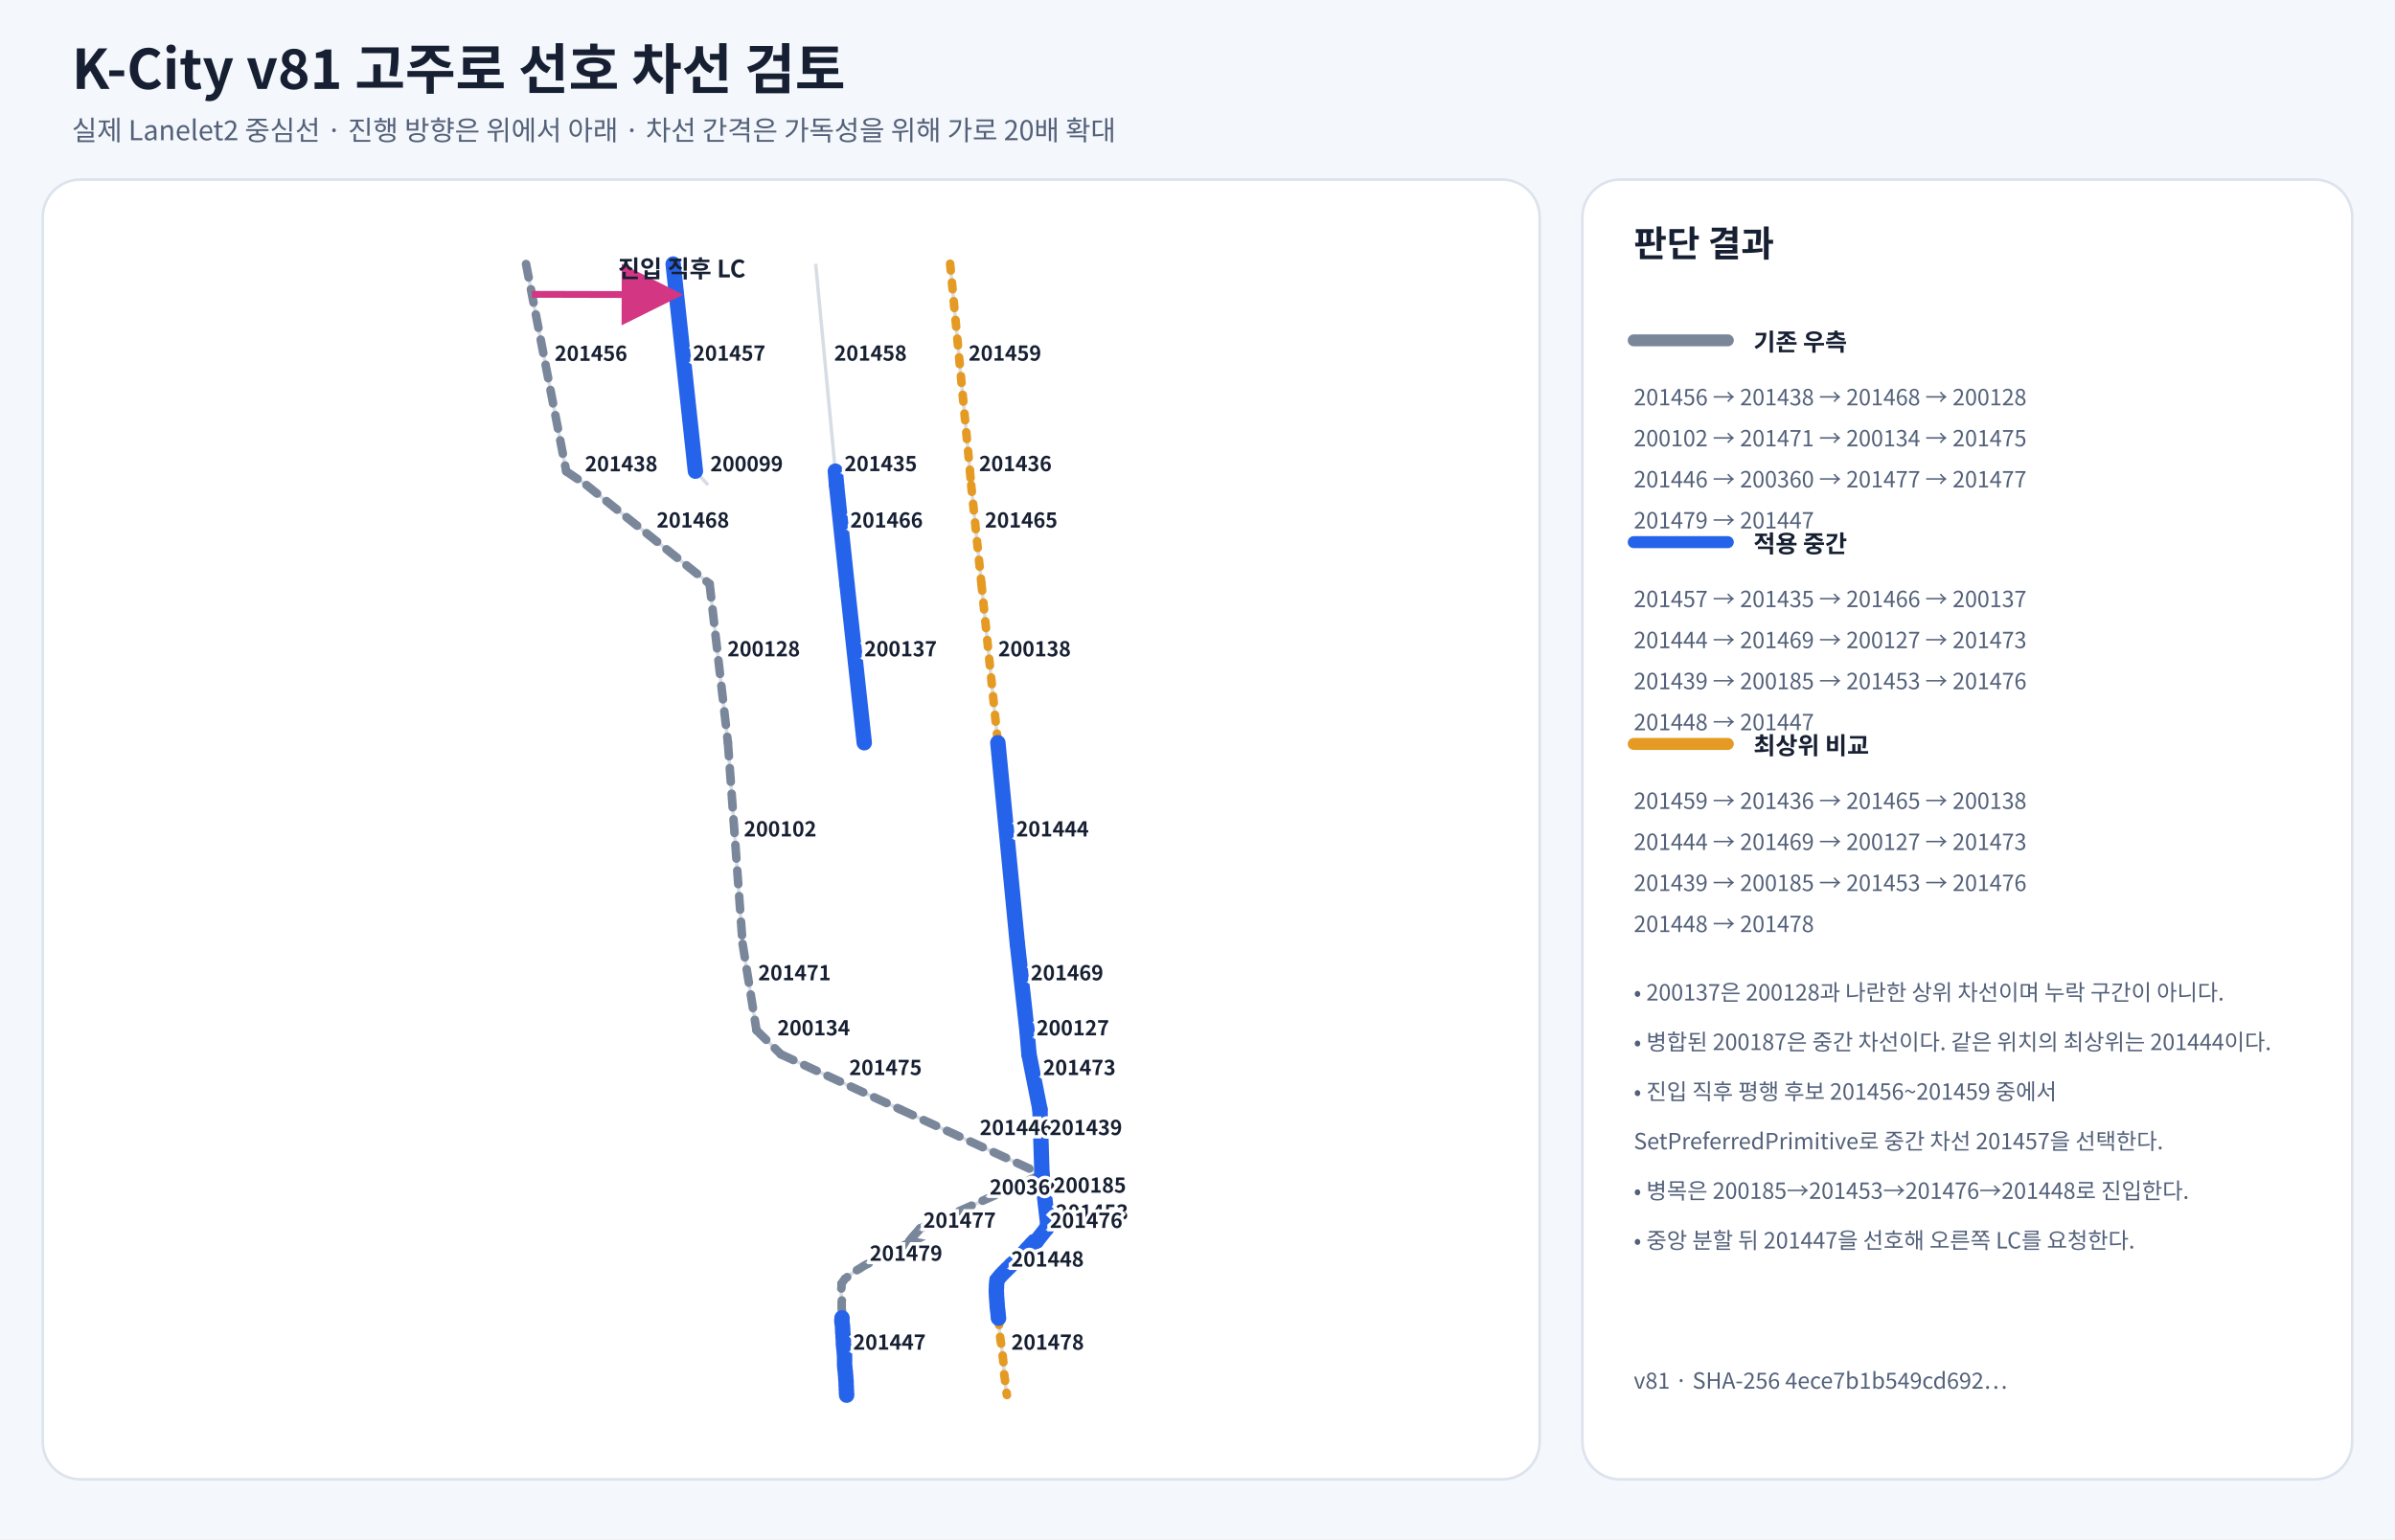
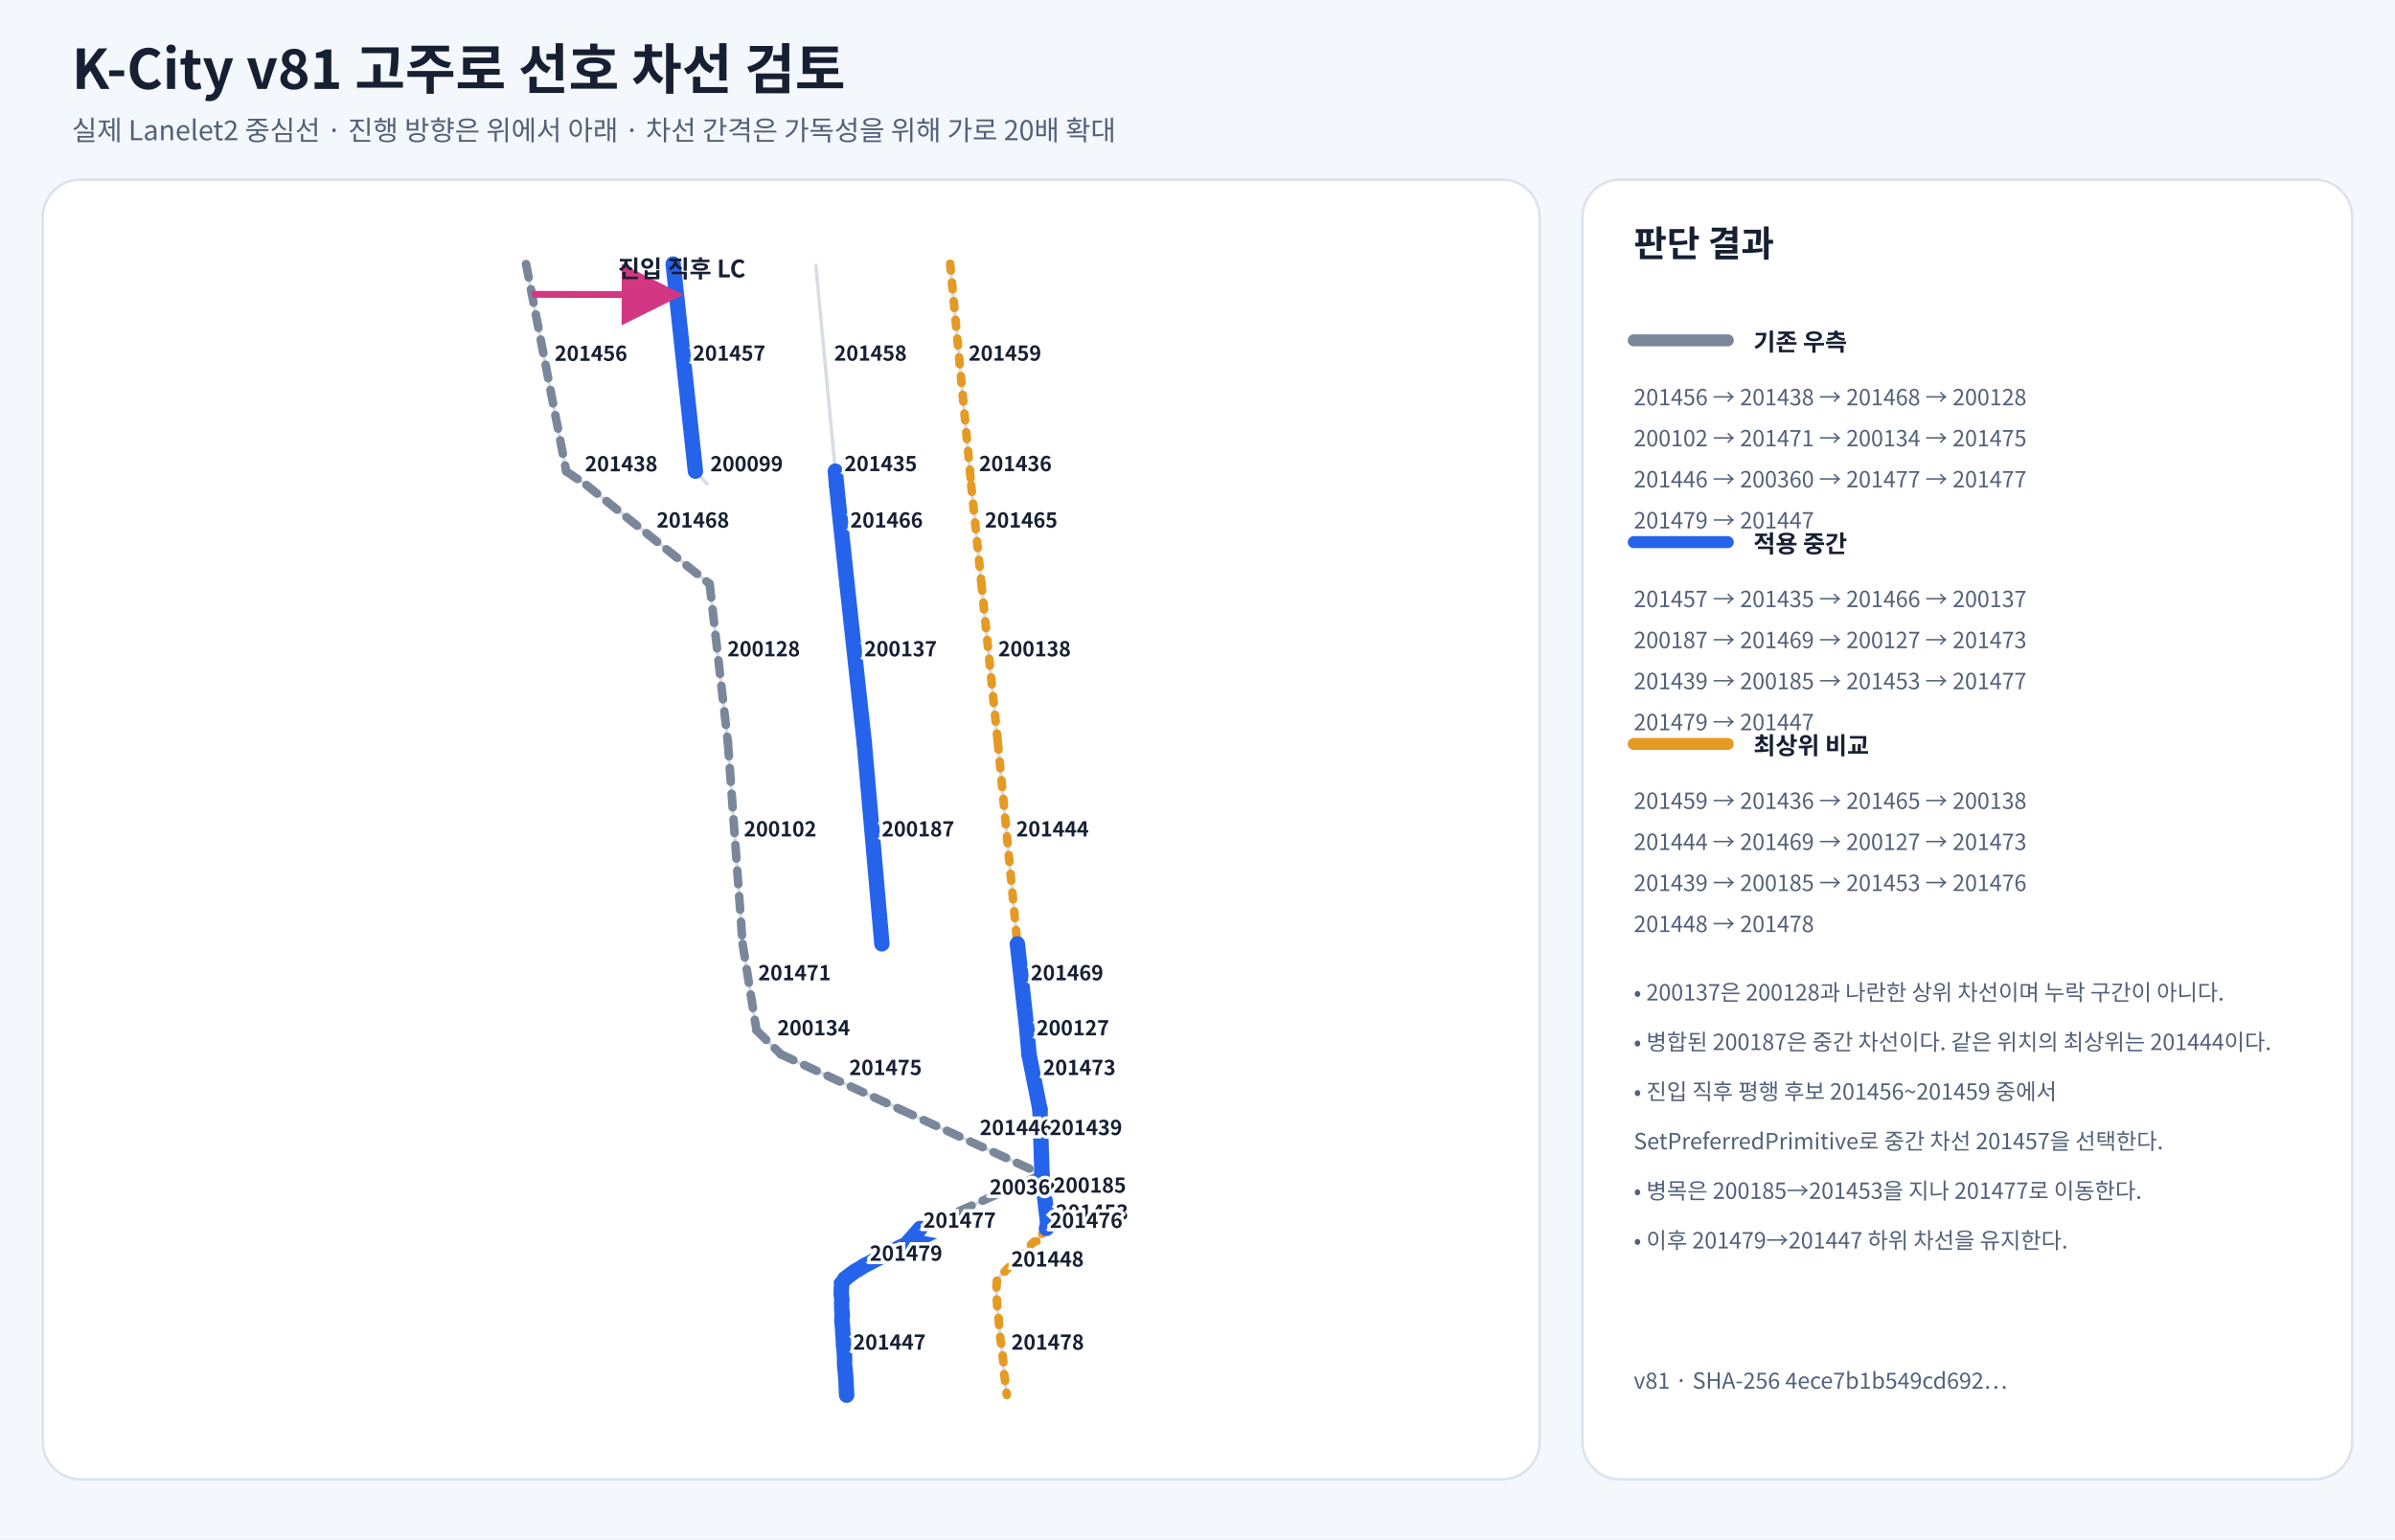
<svg xmlns="http://www.w3.org/2000/svg" width="1400" height="900" viewBox="0 0 1400 900" role="img" aria-labelledby="title desc">
  <defs>
    <style>
text { font-family: 'Noto Sans CJK KR', 'Noto Sans KR', sans-serif; fill: #172033; }
.title { font-size: 32px; font-weight: 700; }.subtitle { font-size: 16px; fill: #526079; }
.panel { fill: #fff; stroke: #dce3ed; stroke-width: 1.5; }.label { font-size: 14px; font-weight: 700; }
.small { font-size: 13px; fill: #526079; }.lane-id { font-size: 12px; font-weight: 700; paint-order: stroke; stroke: white; stroke-width: 4px; }
</style>
    <marker id="lc-arrow" markerWidth="9" markerHeight="9" refX="8" refY="4.5" orient="auto">
      <path d="M0,0 L9,4.5 L0,9 Z" fill="#d33682" />
    </marker>
  </defs>
  <rect width="1400" height="900" fill="#f4f7fb" />
  <text x="42" y="52" class="title">K-City v81 고주로 선호 차선 검토</text>
  <text x="42" y="82" class="subtitle">실제 Lanelet2 중심선 · 진행 방향은 위에서 아래 · 차선 간격은 가독성을 위해 가로 20배 확대</text>
  <rect x="25" y="105" width="875" height="760" rx="22" class="panel" />
  <rect x="925" y="105" width="450" height="760" rx="22" class="panel" />
  <text x="955" y="150" style="font-size:21px;font-weight:700">판단 결과</text>
  <path d="M 307.5,154.4 L 331.0,275.6" fill="none" stroke="#d7dde5" stroke-width="2" />
  <path d="M 331.0,275.6 L 342.8,283.6" fill="none" stroke="#d7dde5" stroke-width="2" />
  <path d="M 342.8,283.6 L 414.8,341.4" fill="none" stroke="#d7dde5" stroke-width="2" />
  <path d="M 414.8,341.4 L 425.5,434.2" fill="none" stroke="#d7dde5" stroke-width="2" />
  <path d="M 425.5,434.2 L 434.1,551.9" fill="none" stroke="#d7dde5" stroke-width="2" />
  <path d="M 434.1,551.9 L 442.2,602.4" fill="none" stroke="#d7dde5" stroke-width="2" />
  <path d="M 442.2,602.4 L 456.5,616.5" fill="none" stroke="#d7dde5" stroke-width="2" />
  <path d="M 456.5,616.5 L 526.3,648.7" fill="none" stroke="#d7dde5" stroke-width="2" />
  <path d="M 526.3,648.7 L 609.1,686.7" fill="none" stroke="#d7dde5" stroke-width="2" />
  <path d="M 609.1,686.7 L 537.9,718.3" fill="none" stroke="#d7dde5" stroke-width="2" />
  <path d="M 537.9,718.3 L 531.5,725.6" fill="none" stroke="#d7dde5" stroke-width="2" />
  <path d="M 531.5,725.6 L 533.1,725.9 L 532.0,726.4 L 530.9,727.0 L 529.7,727.6 L 528.6,728.1 L 527.4,728.7 L 526.3,729.2 L 525.1,729.8 L 524.0,730.4 L 522.9,730.9 L 521.8,731.5 L 520.7,732.0 L 519.6,732.6 L 518.6,733.2 L 517.5,733.7 L 516.4,734.3 L 515.3,734.8 L 514.2,735.4 L 513.1,736.0 L 512.0,736.5 L 510.9,737.1 L 509.9,737.6 L 508.8,738.2 L 507.7,738.8 L 506.6,739.3 L 505.5,739.9 L 504.6,740.4 L 503.7,741.0 L 502.8,741.6 L 501.9,742.1 L 500.9,742.7 L 500.0,743.2 L 499.1,743.8 L 498.3,744.4 L 497.6,744.9 L 496.9,745.5 L 496.1,746.0 L 495.4,746.6 L 494.7,747.2 L 493.9,747.7 L 493.5,748.3 L 493.1,748.9 L 492.7,749.4 L 492.3,750.0 L 491.9,750.5 L 491.9,751.1 L 491.9,751.7 L 491.9,752.2 L 491.9,752.8 L 491.8,753.4 L 491.8,753.9 L 491.8,754.5 L 491.8,755.0 L 491.8,755.6 L 491.7,756.2 L 491.7,756.7 L 491.8,757.3 L 491.9,757.8 L 491.9,758.4 L 492.0,759.0 L 492.1,759.5 L 492.1,760.1 L 492.1,760.7 L 492.0,761.2 L 492.0,761.8 L 492.0,762.3 L 492.0,762.9 L 492.0,763.5 L 492.0,764.0 L 492.0,764.6 L 492.0,765.2 L 492.1,765.7 L 492.1,766.3 L 492.2,766.8 L 492.2,767.4 L 492.3,768.0 L 492.3,768.5 L 492.4,769.1 L 492.3,769.7 L 492.3,770.2 L 492.2,770.6" fill="none" stroke="#d7dde5" stroke-width="2" />
  <path d="M 492.2,770.6 L 492.2,770.8 L 492.2,771.3 L 492.1,771.9 L 492.1,772.5 L 492.2,773.0 L 492.2,773.6 L 492.3,774.2 L 492.4,774.7 L 492.5,775.3 L 492.5,775.8 L 492.5,776.4 L 492.6,777.0 L 492.6,777.5 L 492.6,778.1 L 492.6,778.7 L 492.7,779.2 L 492.7,779.8 L 492.8,780.3 L 492.8,780.9 L 492.8,781.5 L 492.9,782.0 L 492.9,782.6 L 492.9,783.2 L 493.0,783.7 L 493.0,784.3 L 493.0,784.8 L 493.0,785.4 L 493.0,786.0 L 493.1,786.5 L 493.1,787.1 L 493.2,787.7 L 493.3,788.2 L 493.3,788.8 L 493.4,789.3 L 493.5,789.9 L 493.5,790.5 L 493.5,791.0 L 493.6,791.6 L 493.6,792.1 L 493.7,792.7 L 493.7,793.3 L 493.7,793.8 L 493.7,794.4 L 493.7,795.0 L 493.7,795.5 L 493.7,796.1 L 493.7,796.6 L 493.7,797.2 L 493.7,797.8 L 493.7,798.3 L 493.8,798.9 L 493.8,799.5 L 493.9,800.0 L 493.9,800.6 L 494.0,801.1 L 494.1,801.7 L 494.1,802.3 L 494.2,802.8 L 494.2,803.4 L 494.3,804.0 L 494.3,804.5 L 494.4,805.1 L 494.4,805.6 L 494.4,806.2 L 494.5,806.8 L 494.5,807.3 L 494.6,807.9 L 494.6,808.5 L 494.6,809.0 L 494.6,809.6 L 494.6,810.1 L 494.7,810.7 L 494.7,811.3 L 494.7,811.8 L 494.7,812.4 L 494.8,813.0 L 494.8,813.5 L 494.8,814.1 L 494.8,814.6 L 494.9,815.2 L 494.9,815.8" fill="none" stroke="#d7dde5" stroke-width="2" />
  <path d="M 393.5,154.4 L 406.5,275.5" fill="none" stroke="#d7dde5" stroke-width="2" />
  <path d="M 488.3,275.5 L 489.0,283.6" fill="none" stroke="#d7dde5" stroke-width="2" />
  <path d="M 489.0,283.6 L 495.1,341.4" fill="none" stroke="#d7dde5" stroke-width="2" />
  <path d="M 495.1,341.4 L 505.2,434.3" fill="none" stroke="#d7dde5" stroke-width="2" />
-   <path d="M 583.3,434.3 L 594.7,551.9" fill="none" stroke="#d7dde5" stroke-width="2" />
+   <path d="M 505.2,434.3 L 515.5,551.9" fill="none" stroke="#d7dde5" stroke-width="2" />
  <path d="M 594.7,551.9 L 600.3,602.4" fill="none" stroke="#d7dde5" stroke-width="2" />
  <path d="M 600.3,602.4 L 601.5,616.5" fill="none" stroke="#d7dde5" stroke-width="2" />
  <path d="M 601.5,616.5 L 607.9,648.7" fill="none" stroke="#d7dde5" stroke-width="2" />
  <path d="M 607.9,648.7 L 609.1,686.7" fill="none" stroke="#d7dde5" stroke-width="2" />
  <path d="M 609.1,686.7 L 612.5,716.1" fill="none" stroke="#d7dde5" stroke-width="2" />
  <path d="M 612.5,716.1 L 611.7,718.3" fill="none" stroke="#d7dde5" stroke-width="2" />
-   <path d="M 611.7,718.3 L 605.8,725.8" fill="none" stroke="#d7dde5" stroke-width="2" />
-   <path d="M 605.8,725.8 L 604.4,726.1 L 603.9,726.6 L 603.3,727.2 L 602.8,727.7 L 602.3,728.3 L 601.8,728.9 L 601.3,729.4 L 600.7,730.0 L 600.2,730.5 L 599.7,731.1 L 599.2,731.7 L 598.7,732.2 L 598.2,732.8 L 597.7,733.4 L 597.2,733.9 L 596.6,734.5 L 596.0,735.0 L 595.5,735.6 L 594.9,736.2 L 594.3,736.7 L 593.7,737.3 L 593.1,737.9 L 592.5,738.4 L 591.9,739.0 L 591.2,739.5 L 590.7,740.1 L 590.1,740.7 L 589.6,741.2 L 589.0,741.8 L 588.4,742.3 L 587.9,742.9 L 587.3,743.5 L 586.7,744.0 L 586.2,744.6 L 585.6,745.2 L 585.1,745.7 L 584.6,746.3 L 584.2,746.8 L 583.7,747.4 L 583.2,748.0 L 582.8,748.5 L 582.7,749.1 L 582.7,749.6 L 582.6,750.2 L 582.6,750.8 L 582.5,751.3 L 582.5,751.9 L 582.5,752.5 L 582.5,753.0 L 582.4,753.6 L 582.4,754.1 L 582.4,754.7 L 582.4,755.3 L 582.4,755.8 L 582.5,756.4 L 582.5,757.0 L 582.5,757.5 L 582.5,758.1 L 582.6,758.6 L 582.6,759.2 L 582.7,759.8 L 582.7,760.3 L 582.7,760.9 L 582.8,761.5 L 582.8,762.0 L 582.9,762.6 L 582.9,763.1 L 582.9,763.7 L 583.0,764.3 L 583.0,764.8 L 583.1,765.4 L 583.2,766.0 L 583.2,766.5 L 583.3,767.1 L 583.4,767.6 L 583.4,768.2 L 583.5,768.8 L 583.5,769.3 L 583.6,769.9 L 583.6,770.5 L 583.7,770.8" fill="none" stroke="#d7dde5" stroke-width="2" />
  <path d="M 555.4,154.2 L 567.0,275.5" fill="none" stroke="#d7dde5" stroke-width="2" />
  <path d="M 567.0,275.5 L 567.7,283.6" fill="none" stroke="#d7dde5" stroke-width="2" />
  <path d="M 567.7,283.6 L 573.7,341.4" fill="none" stroke="#d7dde5" stroke-width="2" />
  <path d="M 573.7,341.4 L 583.3,434.3" fill="none" stroke="#d7dde5" stroke-width="2" />
+   <path d="M 583.3,434.3 L 594.7,551.9" fill="none" stroke="#d7dde5" stroke-width="2" />
+   <path d="M 611.7,718.3 L 605.8,725.8" fill="none" stroke="#d7dde5" stroke-width="2" />
+   <path d="M 605.8,725.8 L 604.4,726.1 L 603.9,726.6 L 603.3,727.2 L 602.8,727.7 L 602.3,728.3 L 601.8,728.9 L 601.3,729.4 L 600.7,730.0 L 600.2,730.5 L 599.7,731.1 L 599.2,731.7 L 598.7,732.2 L 598.2,732.8 L 597.7,733.4 L 597.2,733.9 L 596.6,734.5 L 596.0,735.0 L 595.5,735.6 L 594.9,736.2 L 594.3,736.7 L 593.7,737.3 L 593.1,737.9 L 592.5,738.4 L 591.9,739.0 L 591.2,739.5 L 590.7,740.1 L 590.1,740.7 L 589.6,741.2 L 589.0,741.8 L 588.4,742.3 L 587.9,742.9 L 587.3,743.5 L 586.7,744.0 L 586.2,744.6 L 585.6,745.2 L 585.1,745.7 L 584.6,746.3 L 584.2,746.8 L 583.7,747.4 L 583.2,748.0 L 582.8,748.5 L 582.7,749.1 L 582.7,749.6 L 582.6,750.2 L 582.6,750.8 L 582.5,751.3 L 582.5,751.9 L 582.5,752.5 L 582.5,753.0 L 582.4,753.6 L 582.4,754.1 L 582.4,754.7 L 582.4,755.3 L 582.4,755.8 L 582.5,756.4 L 582.5,757.0 L 582.5,757.5 L 582.5,758.1 L 582.6,758.6 L 582.6,759.2 L 582.7,759.8 L 582.7,760.3 L 582.7,760.9 L 582.8,761.5 L 582.8,762.0 L 582.9,762.6 L 582.9,763.1 L 582.9,763.7 L 583.0,764.3 L 583.0,764.8 L 583.1,765.4 L 583.2,766.0 L 583.2,766.5 L 583.3,767.1 L 583.4,767.6 L 583.4,768.2 L 583.5,768.8 L 583.5,769.3 L 583.6,769.9 L 583.6,770.5 L 583.7,770.8" fill="none" stroke="#d7dde5" stroke-width="2" />
  <path d="M 583.7,770.8 L 583.7,771.0 L 583.7,771.6 L 583.8,772.1 L 583.8,772.7 L 583.9,773.3 L 583.9,773.8 L 584.0,774.4 L 584.0,775.0 L 584.1,775.5 L 584.2,776.1 L 584.2,776.6 L 584.2,777.2 L 584.3,777.8 L 584.3,778.3 L 584.3,778.9 L 584.4,779.4 L 584.4,780.0 L 584.4,780.6 L 584.5,781.1 L 584.6,781.7 L 584.7,782.3 L 584.8,782.8 L 584.8,783.4 L 584.9,783.9 L 585.0,784.5 L 585.1,785.1 L 585.2,785.6 L 585.3,786.2 L 585.4,786.8 L 585.5,787.3 L 585.5,787.9 L 585.6,788.4 L 585.7,789.0 L 585.7,789.6 L 585.8,790.1 L 585.9,790.7 L 585.9,791.3 L 586.0,791.8 L 586.1,792.4 L 586.1,792.9 L 586.2,793.5 L 586.2,794.1 L 586.3,794.6 L 586.4,795.2 L 586.4,795.8 L 586.5,796.3 L 586.6,796.9 L 586.6,797.4 L 586.6,798.0 L 586.7,798.6 L 586.7,799.1 L 586.7,799.7 L 586.8,800.3 L 586.8,800.8 L 586.8,801.4 L 586.8,801.9 L 586.9,802.5 L 586.9,803.1 L 587.0,803.6 L 587.1,804.2 L 587.2,804.8 L 587.2,805.3 L 587.3,805.9 L 587.4,806.4 L 587.5,807.0 L 587.5,807.6 L 587.6,808.1 L 587.7,808.7 L 587.7,809.3 L 587.8,809.8 L 587.8,810.4 L 587.9,810.9 L 587.9,811.5 L 588.0,812.1 L 588.1,812.6 L 588.2,813.2 L 588.3,813.7 L 588.4,814.3 L 588.4,814.9 L 588.5,815.4 L 588.6,815.7" fill="none" stroke="#d7dde5" stroke-width="2" />
  <path d="M 476.8,154.3 L 488.3,275.5" fill="none" stroke="#d7dde5" stroke-width="2" />
  <path d="M 406.5,275.5 L 413.9,283.6" fill="none" stroke="#d7dde5" stroke-width="2" />
  <path d="M 307.5,154.4 L 331.0,275.6" fill="none" stroke="#7a879b" stroke-width="5" stroke-linecap="round" stroke-dasharray="8 7" />
  <path d="M 331.0,275.6 L 342.8,283.6" fill="none" stroke="#7a879b" stroke-width="5" stroke-linecap="round" stroke-dasharray="8 7" />
  <path d="M 342.8,283.6 L 414.8,341.4" fill="none" stroke="#7a879b" stroke-width="5" stroke-linecap="round" stroke-dasharray="8 7" />
  <path d="M 414.8,341.4 L 425.5,434.2" fill="none" stroke="#7a879b" stroke-width="5" stroke-linecap="round" stroke-dasharray="8 7" />
  <path d="M 425.5,434.2 L 434.1,551.9" fill="none" stroke="#7a879b" stroke-width="5" stroke-linecap="round" stroke-dasharray="8 7" />
  <path d="M 434.1,551.9 L 442.2,602.4" fill="none" stroke="#7a879b" stroke-width="5" stroke-linecap="round" stroke-dasharray="8 7" />
  <path d="M 442.2,602.4 L 456.5,616.5" fill="none" stroke="#7a879b" stroke-width="5" stroke-linecap="round" stroke-dasharray="8 7" />
  <path d="M 456.5,616.5 L 526.3,648.7" fill="none" stroke="#7a879b" stroke-width="5" stroke-linecap="round" stroke-dasharray="8 7" />
  <path d="M 526.3,648.7 L 609.1,686.7" fill="none" stroke="#7a879b" stroke-width="5" stroke-linecap="round" stroke-dasharray="8 7" />
  <path d="M 609.1,686.7 L 537.9,718.3" fill="none" stroke="#7a879b" stroke-width="5" stroke-linecap="round" stroke-dasharray="8 7" />
  <path d="M 537.9,718.3 L 531.5,725.6" fill="none" stroke="#7a879b" stroke-width="5" stroke-linecap="round" stroke-dasharray="8 7" />
  <path d="M 537.9,718.3 L 531.5,725.6" fill="none" stroke="#7a879b" stroke-width="5" stroke-linecap="round" stroke-dasharray="8 7" />
  <path d="M 531.5,725.6 L 533.1,725.9 L 532.0,726.4 L 530.9,727.0 L 529.7,727.6 L 528.6,728.1 L 527.4,728.7 L 526.3,729.2 L 525.1,729.8 L 524.0,730.4 L 522.9,730.9 L 521.8,731.5 L 520.7,732.0 L 519.6,732.6 L 518.6,733.2 L 517.5,733.7 L 516.4,734.3 L 515.3,734.8 L 514.2,735.4 L 513.1,736.0 L 512.0,736.5 L 510.9,737.1 L 509.9,737.6 L 508.8,738.2 L 507.7,738.8 L 506.6,739.3 L 505.5,739.9 L 504.6,740.4 L 503.7,741.0 L 502.8,741.6 L 501.9,742.1 L 500.9,742.7 L 500.0,743.2 L 499.1,743.8 L 498.3,744.4 L 497.6,744.9 L 496.9,745.5 L 496.1,746.0 L 495.4,746.6 L 494.7,747.2 L 493.9,747.7 L 493.5,748.3 L 493.1,748.9 L 492.7,749.4 L 492.3,750.0 L 491.9,750.5 L 491.9,751.1 L 491.9,751.7 L 491.9,752.2 L 491.9,752.8 L 491.8,753.4 L 491.8,753.9 L 491.8,754.5 L 491.8,755.0 L 491.8,755.6 L 491.7,756.2 L 491.7,756.7 L 491.8,757.3 L 491.9,757.8 L 491.9,758.4 L 492.0,759.0 L 492.1,759.5 L 492.1,760.1 L 492.1,760.7 L 492.0,761.2 L 492.0,761.8 L 492.0,762.3 L 492.0,762.9 L 492.0,763.5 L 492.0,764.0 L 492.0,764.6 L 492.0,765.2 L 492.1,765.7 L 492.1,766.3 L 492.2,766.8 L 492.2,767.4 L 492.3,768.0 L 492.3,768.5 L 492.4,769.1 L 492.3,769.7 L 492.3,770.2 L 492.2,770.6" fill="none" stroke="#7a879b" stroke-width="5" stroke-linecap="round" stroke-dasharray="8 7" />
  <path d="M 492.2,770.6 L 492.2,770.8 L 492.2,771.3 L 492.1,771.9 L 492.1,772.5 L 492.2,773.0 L 492.2,773.6 L 492.3,774.2 L 492.4,774.7 L 492.5,775.3 L 492.5,775.8 L 492.5,776.4 L 492.6,777.0 L 492.6,777.5 L 492.6,778.1 L 492.6,778.7 L 492.7,779.2 L 492.7,779.8 L 492.8,780.3 L 492.8,780.9 L 492.8,781.5 L 492.9,782.0 L 492.9,782.6 L 492.9,783.2 L 493.0,783.7 L 493.0,784.3 L 493.0,784.8 L 493.0,785.4 L 493.0,786.0 L 493.1,786.5 L 493.1,787.1 L 493.2,787.7 L 493.3,788.2 L 493.3,788.8 L 493.4,789.3 L 493.5,789.9 L 493.5,790.5 L 493.5,791.0 L 493.6,791.6 L 493.6,792.1 L 493.7,792.7 L 493.7,793.3 L 493.7,793.8 L 493.7,794.4 L 493.7,795.0 L 493.7,795.5 L 493.7,796.1 L 493.7,796.6 L 493.7,797.2 L 493.7,797.8 L 493.7,798.3 L 493.8,798.9 L 493.8,799.5 L 493.9,800.0 L 493.9,800.6 L 494.0,801.1 L 494.1,801.7 L 494.1,802.3 L 494.2,802.8 L 494.2,803.4 L 494.3,804.0 L 494.3,804.5 L 494.4,805.1 L 494.4,805.6 L 494.4,806.2 L 494.5,806.8 L 494.5,807.3 L 494.6,807.9 L 494.6,808.5 L 494.6,809.0 L 494.6,809.6 L 494.6,810.1 L 494.7,810.7 L 494.7,811.3 L 494.7,811.8 L 494.7,812.4 L 494.8,813.0 L 494.8,813.5 L 494.8,814.1 L 494.8,814.6 L 494.9,815.2 L 494.9,815.8" fill="none" stroke="#7a879b" stroke-width="5" stroke-linecap="round" stroke-dasharray="8 7" />
  <path d="M 555.4,154.2 L 567.0,275.5" fill="none" stroke="#e59a23" stroke-width="5" stroke-linecap="round" stroke-dasharray="4 7" />
  <path d="M 567.0,275.5 L 567.7,283.6" fill="none" stroke="#e59a23" stroke-width="5" stroke-linecap="round" stroke-dasharray="4 7" />
  <path d="M 567.7,283.6 L 573.7,341.4" fill="none" stroke="#e59a23" stroke-width="5" stroke-linecap="round" stroke-dasharray="4 7" />
  <path d="M 573.7,341.4 L 583.3,434.3" fill="none" stroke="#e59a23" stroke-width="5" stroke-linecap="round" stroke-dasharray="4 7" />
  <path d="M 583.3,434.3 L 594.7,551.9" fill="none" stroke="#e59a23" stroke-width="5" stroke-linecap="round" stroke-dasharray="4 7" />
  <path d="M 594.7,551.9 L 600.3,602.4" fill="none" stroke="#e59a23" stroke-width="5" stroke-linecap="round" stroke-dasharray="4 7" />
  <path d="M 600.3,602.4 L 601.5,616.5" fill="none" stroke="#e59a23" stroke-width="5" stroke-linecap="round" stroke-dasharray="4 7" />
  <path d="M 601.5,616.5 L 607.9,648.7" fill="none" stroke="#e59a23" stroke-width="5" stroke-linecap="round" stroke-dasharray="4 7" />
  <path d="M 607.9,648.7 L 609.1,686.7" fill="none" stroke="#e59a23" stroke-width="5" stroke-linecap="round" stroke-dasharray="4 7" />
  <path d="M 609.1,686.7 L 612.5,716.1" fill="none" stroke="#e59a23" stroke-width="5" stroke-linecap="round" stroke-dasharray="4 7" />
  <path d="M 612.5,716.1 L 611.7,718.3" fill="none" stroke="#e59a23" stroke-width="5" stroke-linecap="round" stroke-dasharray="4 7" />
  <path d="M 611.7,718.3 L 605.8,725.8" fill="none" stroke="#e59a23" stroke-width="5" stroke-linecap="round" stroke-dasharray="4 7" />
  <path d="M 605.8,725.8 L 604.4,726.1 L 603.9,726.6 L 603.3,727.2 L 602.8,727.7 L 602.3,728.3 L 601.8,728.9 L 601.3,729.4 L 600.7,730.0 L 600.2,730.5 L 599.7,731.1 L 599.2,731.7 L 598.7,732.2 L 598.2,732.8 L 597.7,733.4 L 597.2,733.9 L 596.6,734.5 L 596.0,735.0 L 595.5,735.6 L 594.9,736.2 L 594.3,736.7 L 593.7,737.3 L 593.1,737.9 L 592.5,738.4 L 591.9,739.0 L 591.2,739.5 L 590.7,740.1 L 590.1,740.7 L 589.6,741.2 L 589.0,741.8 L 588.4,742.3 L 587.9,742.9 L 587.3,743.5 L 586.7,744.0 L 586.2,744.6 L 585.6,745.2 L 585.1,745.7 L 584.6,746.3 L 584.2,746.8 L 583.7,747.4 L 583.2,748.0 L 582.8,748.5 L 582.7,749.1 L 582.7,749.6 L 582.6,750.2 L 582.6,750.8 L 582.5,751.3 L 582.5,751.9 L 582.5,752.5 L 582.5,753.0 L 582.4,753.6 L 582.4,754.1 L 582.4,754.7 L 582.4,755.3 L 582.4,755.8 L 582.5,756.4 L 582.5,757.0 L 582.5,757.5 L 582.5,758.1 L 582.6,758.6 L 582.6,759.2 L 582.7,759.8 L 582.7,760.3 L 582.7,760.9 L 582.8,761.5 L 582.8,762.0 L 582.9,762.6 L 582.9,763.1 L 582.9,763.7 L 583.0,764.3 L 583.0,764.8 L 583.1,765.4 L 583.2,766.0 L 583.2,766.5 L 583.3,767.1 L 583.4,767.6 L 583.4,768.2 L 583.5,768.8 L 583.5,769.3 L 583.6,769.9 L 583.6,770.5 L 583.7,770.8" fill="none" stroke="#e59a23" stroke-width="5" stroke-linecap="round" stroke-dasharray="4 7" />
  <path d="M 583.7,770.8 L 583.7,771.0 L 583.7,771.6 L 583.8,772.1 L 583.8,772.7 L 583.9,773.3 L 583.9,773.8 L 584.0,774.4 L 584.0,775.0 L 584.1,775.5 L 584.2,776.1 L 584.2,776.6 L 584.2,777.2 L 584.3,777.8 L 584.3,778.3 L 584.3,778.9 L 584.4,779.4 L 584.4,780.0 L 584.4,780.6 L 584.5,781.1 L 584.6,781.7 L 584.7,782.3 L 584.8,782.8 L 584.8,783.4 L 584.9,783.9 L 585.0,784.5 L 585.1,785.1 L 585.2,785.6 L 585.3,786.2 L 585.4,786.8 L 585.5,787.3 L 585.5,787.9 L 585.6,788.4 L 585.7,789.0 L 585.7,789.6 L 585.8,790.1 L 585.9,790.7 L 585.9,791.3 L 586.0,791.8 L 586.1,792.4 L 586.1,792.9 L 586.2,793.5 L 586.2,794.1 L 586.3,794.6 L 586.4,795.2 L 586.4,795.8 L 586.5,796.3 L 586.6,796.9 L 586.6,797.4 L 586.6,798.0 L 586.7,798.6 L 586.7,799.1 L 586.7,799.7 L 586.8,800.3 L 586.8,800.8 L 586.8,801.4 L 586.8,801.9 L 586.9,802.5 L 586.9,803.1 L 587.0,803.6 L 587.1,804.2 L 587.2,804.8 L 587.2,805.3 L 587.3,805.9 L 587.4,806.4 L 587.5,807.0 L 587.5,807.6 L 587.6,808.1 L 587.7,808.7 L 587.7,809.3 L 587.8,809.8 L 587.8,810.4 L 587.9,810.9 L 587.9,811.5 L 588.0,812.1 L 588.1,812.6 L 588.2,813.2 L 588.3,813.7 L 588.4,814.3 L 588.4,814.9 L 588.5,815.4 L 588.6,815.7" fill="none" stroke="#e59a23" stroke-width="5" stroke-linecap="round" stroke-dasharray="4 7" />
  <path d="M 393.5,154.4 L 406.5,275.5" fill="none" stroke="#2563eb" stroke-width="9" stroke-linecap="round" />
  <path d="M 488.3,275.5 L 489.0,283.6" fill="none" stroke="#2563eb" stroke-width="9" stroke-linecap="round" />
  <path d="M 489.0,283.6 L 495.1,341.4" fill="none" stroke="#2563eb" stroke-width="9" stroke-linecap="round" />
  <path d="M 495.1,341.4 L 505.2,434.3" fill="none" stroke="#2563eb" stroke-width="9" stroke-linecap="round" />
-   <path d="M 583.3,434.3 L 594.7,551.9" fill="none" stroke="#2563eb" stroke-width="9" stroke-linecap="round" />
+   <path d="M 505.2,434.3 L 515.5,551.9" fill="none" stroke="#2563eb" stroke-width="9" stroke-linecap="round" />
  <path d="M 594.7,551.9 L 600.3,602.4" fill="none" stroke="#2563eb" stroke-width="9" stroke-linecap="round" />
  <path d="M 600.3,602.4 L 601.5,616.5" fill="none" stroke="#2563eb" stroke-width="9" stroke-linecap="round" />
  <path d="M 601.5,616.5 L 607.9,648.7" fill="none" stroke="#2563eb" stroke-width="9" stroke-linecap="round" />
  <path d="M 607.9,648.7 L 609.1,686.7" fill="none" stroke="#2563eb" stroke-width="9" stroke-linecap="round" />
  <path d="M 609.1,686.7 L 612.5,716.1" fill="none" stroke="#2563eb" stroke-width="9" stroke-linecap="round" />
  <path d="M 612.5,716.1 L 611.7,718.3" fill="none" stroke="#2563eb" stroke-width="9" stroke-linecap="round" />
-   <path d="M 611.7,718.3 L 605.8,725.8" fill="none" stroke="#2563eb" stroke-width="9" stroke-linecap="round" />
-   <path d="M 605.8,725.8 L 604.4,726.1 L 603.9,726.6 L 603.3,727.2 L 602.8,727.7 L 602.3,728.3 L 601.8,728.9 L 601.3,729.4 L 600.7,730.0 L 600.2,730.5 L 599.7,731.1 L 599.2,731.7 L 598.7,732.2 L 598.2,732.8 L 597.7,733.4 L 597.2,733.9 L 596.6,734.5 L 596.0,735.0 L 595.5,735.6 L 594.9,736.2 L 594.3,736.7 L 593.7,737.3 L 593.1,737.9 L 592.5,738.4 L 591.9,739.0 L 591.2,739.5 L 590.7,740.1 L 590.1,740.7 L 589.6,741.2 L 589.0,741.8 L 588.4,742.3 L 587.9,742.9 L 587.3,743.5 L 586.7,744.0 L 586.2,744.6 L 585.6,745.2 L 585.1,745.7 L 584.6,746.3 L 584.2,746.8 L 583.7,747.4 L 583.2,748.0 L 582.8,748.5 L 582.7,749.1 L 582.7,749.6 L 582.6,750.2 L 582.6,750.8 L 582.5,751.3 L 582.5,751.9 L 582.5,752.5 L 582.5,753.0 L 582.4,753.6 L 582.4,754.1 L 582.4,754.7 L 582.4,755.3 L 582.4,755.8 L 582.5,756.4 L 582.5,757.0 L 582.5,757.5 L 582.5,758.1 L 582.6,758.6 L 582.6,759.2 L 582.7,759.8 L 582.7,760.3 L 582.7,760.9 L 582.8,761.5 L 582.8,762.0 L 582.9,762.6 L 582.9,763.1 L 582.9,763.7 L 583.0,764.3 L 583.0,764.8 L 583.1,765.4 L 583.2,766.0 L 583.2,766.5 L 583.3,767.1 L 583.4,767.6 L 583.4,768.2 L 583.5,768.8 L 583.5,769.3 L 583.6,769.9 L 583.6,770.5 L 583.7,770.8" fill="none" stroke="#2563eb" stroke-width="9" stroke-linecap="round" />
+   <path d="M 537.9,718.3 L 531.5,725.6" fill="none" stroke="#2563eb" stroke-width="9" stroke-linecap="round" />
+   <path d="M 531.5,725.6 L 533.1,725.9 L 532.0,726.4 L 530.9,727.0 L 529.7,727.6 L 528.6,728.1 L 527.4,728.7 L 526.3,729.2 L 525.1,729.8 L 524.0,730.4 L 522.9,730.9 L 521.8,731.5 L 520.7,732.0 L 519.6,732.6 L 518.6,733.2 L 517.5,733.7 L 516.4,734.3 L 515.3,734.8 L 514.2,735.4 L 513.1,736.0 L 512.0,736.5 L 510.9,737.1 L 509.9,737.6 L 508.8,738.2 L 507.7,738.8 L 506.6,739.3 L 505.5,739.9 L 504.6,740.4 L 503.7,741.0 L 502.8,741.6 L 501.9,742.1 L 500.9,742.7 L 500.0,743.2 L 499.1,743.8 L 498.3,744.4 L 497.6,744.9 L 496.9,745.5 L 496.1,746.0 L 495.4,746.6 L 494.7,747.2 L 493.9,747.7 L 493.5,748.3 L 493.1,748.9 L 492.7,749.4 L 492.3,750.0 L 491.9,750.5 L 491.9,751.1 L 491.9,751.7 L 491.9,752.2 L 491.9,752.8 L 491.8,753.4 L 491.8,753.9 L 491.8,754.5 L 491.8,755.0 L 491.8,755.6 L 491.7,756.2 L 491.7,756.7 L 491.8,757.3 L 491.9,757.8 L 491.9,758.4 L 492.0,759.0 L 492.1,759.5 L 492.1,760.1 L 492.1,760.7 L 492.0,761.2 L 492.0,761.8 L 492.0,762.3 L 492.0,762.9 L 492.0,763.5 L 492.0,764.0 L 492.0,764.6 L 492.0,765.2 L 492.1,765.7 L 492.1,766.3 L 492.2,766.8 L 492.2,767.4 L 492.3,768.0 L 492.3,768.5 L 492.4,769.1 L 492.3,769.7 L 492.3,770.2 L 492.2,770.6" fill="none" stroke="#2563eb" stroke-width="9" stroke-linecap="round" />
  <path d="M 492.2,770.6 L 492.2,770.8 L 492.2,771.3 L 492.1,771.9 L 492.1,772.5 L 492.2,773.0 L 492.2,773.6 L 492.3,774.2 L 492.4,774.7 L 492.5,775.3 L 492.5,775.8 L 492.5,776.4 L 492.6,777.0 L 492.6,777.5 L 492.6,778.1 L 492.6,778.7 L 492.7,779.2 L 492.7,779.8 L 492.8,780.3 L 492.8,780.9 L 492.8,781.5 L 492.9,782.0 L 492.9,782.6 L 492.9,783.2 L 493.0,783.7 L 493.0,784.3 L 493.0,784.8 L 493.0,785.4 L 493.0,786.0 L 493.1,786.5 L 493.1,787.1 L 493.2,787.7 L 493.3,788.2 L 493.3,788.8 L 493.4,789.3 L 493.5,789.9 L 493.5,790.5 L 493.5,791.0 L 493.6,791.6 L 493.6,792.1 L 493.7,792.7 L 493.7,793.3 L 493.7,793.8 L 493.7,794.4 L 493.7,795.0 L 493.7,795.5 L 493.7,796.1 L 493.7,796.6 L 493.7,797.2 L 493.7,797.8 L 493.7,798.3 L 493.8,798.9 L 493.8,799.5 L 493.9,800.0 L 493.9,800.6 L 494.0,801.1 L 494.1,801.7 L 494.1,802.3 L 494.2,802.8 L 494.2,803.4 L 494.3,804.0 L 494.3,804.5 L 494.4,805.1 L 494.4,805.6 L 494.4,806.2 L 494.5,806.8 L 494.5,807.3 L 494.6,807.9 L 494.6,808.5 L 494.6,809.0 L 494.6,809.6 L 494.6,810.1 L 494.7,810.7 L 494.7,811.3 L 494.7,811.8 L 494.7,812.4 L 494.8,813.0 L 494.8,813.5 L 494.8,814.1 L 494.8,814.6 L 494.9,815.2 L 494.9,815.8" fill="none" stroke="#2563eb" stroke-width="9" stroke-linecap="round" />
  <text x="324.2" y="211.0" class="lane-id" fill="#56657a">201456</text>
  <text x="341.9" y="275.6" class="lane-id" fill="#56657a">201438</text>
  <text x="383.8" y="308.5" class="lane-id" fill="#56657a">201468</text>
  <text x="425.2" y="383.8" class="lane-id" fill="#56657a">200128</text>
  <text x="434.8" y="489.1" class="lane-id" fill="#56657a">200102</text>
  <text x="443.2" y="573.2" class="lane-id" fill="#56657a">201471</text>
  <text x="454.4" y="605.4" class="lane-id" fill="#56657a">200134</text>
  <text x="496.4" y="628.6" class="lane-id" fill="#56657a">201475</text>
  <text x="572.7" y="663.7" class="lane-id" fill="#56657a">201446</text>
  <text x="578.5" y="698.5" class="lane-id" fill="#56657a">200360</text>
-   <text x="539.7" y="717.9" class="lane-id" fill="#56657a">201477</text>
-   <text x="508.4" y="737.2" class="lane-id" fill="#56657a">201479</text>
+   <text x="539.7" y="717.9" class="lane-id" fill="#174ea6">201477</text>
+   <text x="508.4" y="737.2" class="lane-id" fill="#174ea6">201479</text>
  <text x="498.7" y="789.2" class="lane-id" fill="#174ea6">201447</text>
  <text x="405.0" y="210.9" class="lane-id" fill="#174ea6">201457</text>
  <text x="493.6" y="275.5" class="lane-id" fill="#174ea6">201435</text>
  <text x="497.0" y="308.5" class="lane-id" fill="#174ea6">201466</text>
  <text x="505.2" y="383.8" class="lane-id" fill="#174ea6">200137</text>
-   <text x="594.0" y="489.1" class="lane-id" fill="#174ea6">201444</text>
+   <text x="515.4" y="489.1" class="lane-id" fill="#174ea6">200187</text>
  <text x="602.5" y="573.2" class="lane-id" fill="#174ea6">201469</text>
  <text x="605.9" y="605.4" class="lane-id" fill="#174ea6">200127</text>
  <text x="609.7" y="628.6" class="lane-id" fill="#174ea6">201473</text>
  <text x="613.5" y="663.7" class="lane-id" fill="#174ea6">201439</text>
  <text x="615.8" y="697.4" class="lane-id" fill="#174ea6">200185</text>
  <text x="617.1" y="713.2" class="lane-id" fill="#174ea6">201453</text>
-   <text x="613.7" y="718.0" class="lane-id" fill="#174ea6">201476</text>
-   <text x="591.1" y="740.6" class="lane-id" fill="#174ea6">201448</text>
  <text x="566.2" y="210.9" class="lane-id" fill="#56657a">201459</text>
  <text x="572.3" y="275.5" class="lane-id" fill="#56657a">201436</text>
  <text x="575.7" y="308.5" class="lane-id" fill="#56657a">201465</text>
  <text x="583.5" y="383.8" class="lane-id" fill="#56657a">200138</text>
+   <text x="594.0" y="489.1" class="lane-id" fill="#56657a">201444</text>
+   <text x="613.7" y="718.0" class="lane-id" fill="#56657a">201476</text>
+   <text x="591.1" y="740.6" class="lane-id" fill="#56657a">201448</text>
  <text x="591.2" y="789.2" class="lane-id" fill="#56657a">201478</text>
  <text x="487.6" y="210.9" class="lane-id" fill="#56657a">201458</text>
  <text x="415.2" y="275.6" class="lane-id" fill="#56657a">200099</text>
  <path d="M 310.9,172.1 L 395.4,172.3" stroke="#d33682" stroke-width="4" marker-end="url(#lc-arrow)" />
  <text x="361.2" y="162.2" class="label" fill="#b42367">진입 직후 LC</text>
  <path d="M 955 199 L 1010 199" stroke="#7a879b" stroke-width="7" stroke-linecap="round" />
  <text x="1025" y="205" class="label">기존 우측</text>
  <text x="955" y="237" class="small">201456 → 201438 → 201468 → 200128</text>
  <text x="955" y="261" class="small">200102 → 201471 → 200134 → 201475</text>
  <text x="955" y="285" class="small">201446 → 200360 → 201477 → 201477</text>
  <text x="955" y="309" class="small">201479 → 201447</text>
  <path d="M 955 317 L 1010 317" stroke="#2563eb" stroke-width="7" stroke-linecap="round" />
  <text x="1025" y="323" class="label">적용 중간</text>
  <text x="955" y="355" class="small">201457 → 201435 → 201466 → 200137</text>
-   <text x="955" y="379" class="small">201444 → 201469 → 200127 → 201473</text>
-   <text x="955" y="403" class="small">201439 → 200185 → 201453 → 201476</text>
-   <text x="955" y="427" class="small">201448 → 201447</text>
+   <text x="955" y="379" class="small">200187 → 201469 → 200127 → 201473</text>
+   <text x="955" y="403" class="small">201439 → 200185 → 201453 → 201477</text>
+   <text x="955" y="427" class="small">201479 → 201447</text>
  <path d="M 955 435 L 1010 435" stroke="#e59a23" stroke-width="7" stroke-linecap="round" />
  <text x="1025" y="441" class="label">최상위 비교</text>
  <text x="955" y="473" class="small">201459 → 201436 → 201465 → 200138</text>
  <text x="955" y="497" class="small">201444 → 201469 → 200127 → 201473</text>
  <text x="955" y="521" class="small">201439 → 200185 → 201453 → 201476</text>
  <text x="955" y="545" class="small">201448 → 201478</text>
  <text x="955" y="585" class="small" text-anchor="start">
    <tspan x="955" dy="0">• 200137은 200128과 나란한 상위 차선이며 누락 구간이 아니다.</tspan>
    <tspan x="955" dy="29">• 병합된 200187은 중간 차선이다. 같은 위치의 최상위는 201444이다.</tspan>
    <tspan x="955" dy="29">• 진입 직후 평행 후보 201456~201459 중에서</tspan>
    <tspan x="955" dy="29">  SetPreferredPrimitive로 중간 차선 201457을 선택한다.</tspan>
-     <tspan x="955" dy="29">• 병목은 200185→201453→201476→201448로 진입한다.</tspan>
-     <tspan x="955" dy="29">• 중앙 분할 뒤 201447을 선호해 오른쪽 LC를 요청한다.</tspan>
+     <tspan x="955" dy="29">• 병목은 200185→201453을 지나 201477로 이동한다.</tspan>
+     <tspan x="955" dy="29">• 이후 201479→201447 하위 차선을 유지한다.</tspan>
  </text>
  <text x="955" y="812" class="small">v81 · SHA-256 4ece7b1b549cd692…</text>
</svg>
